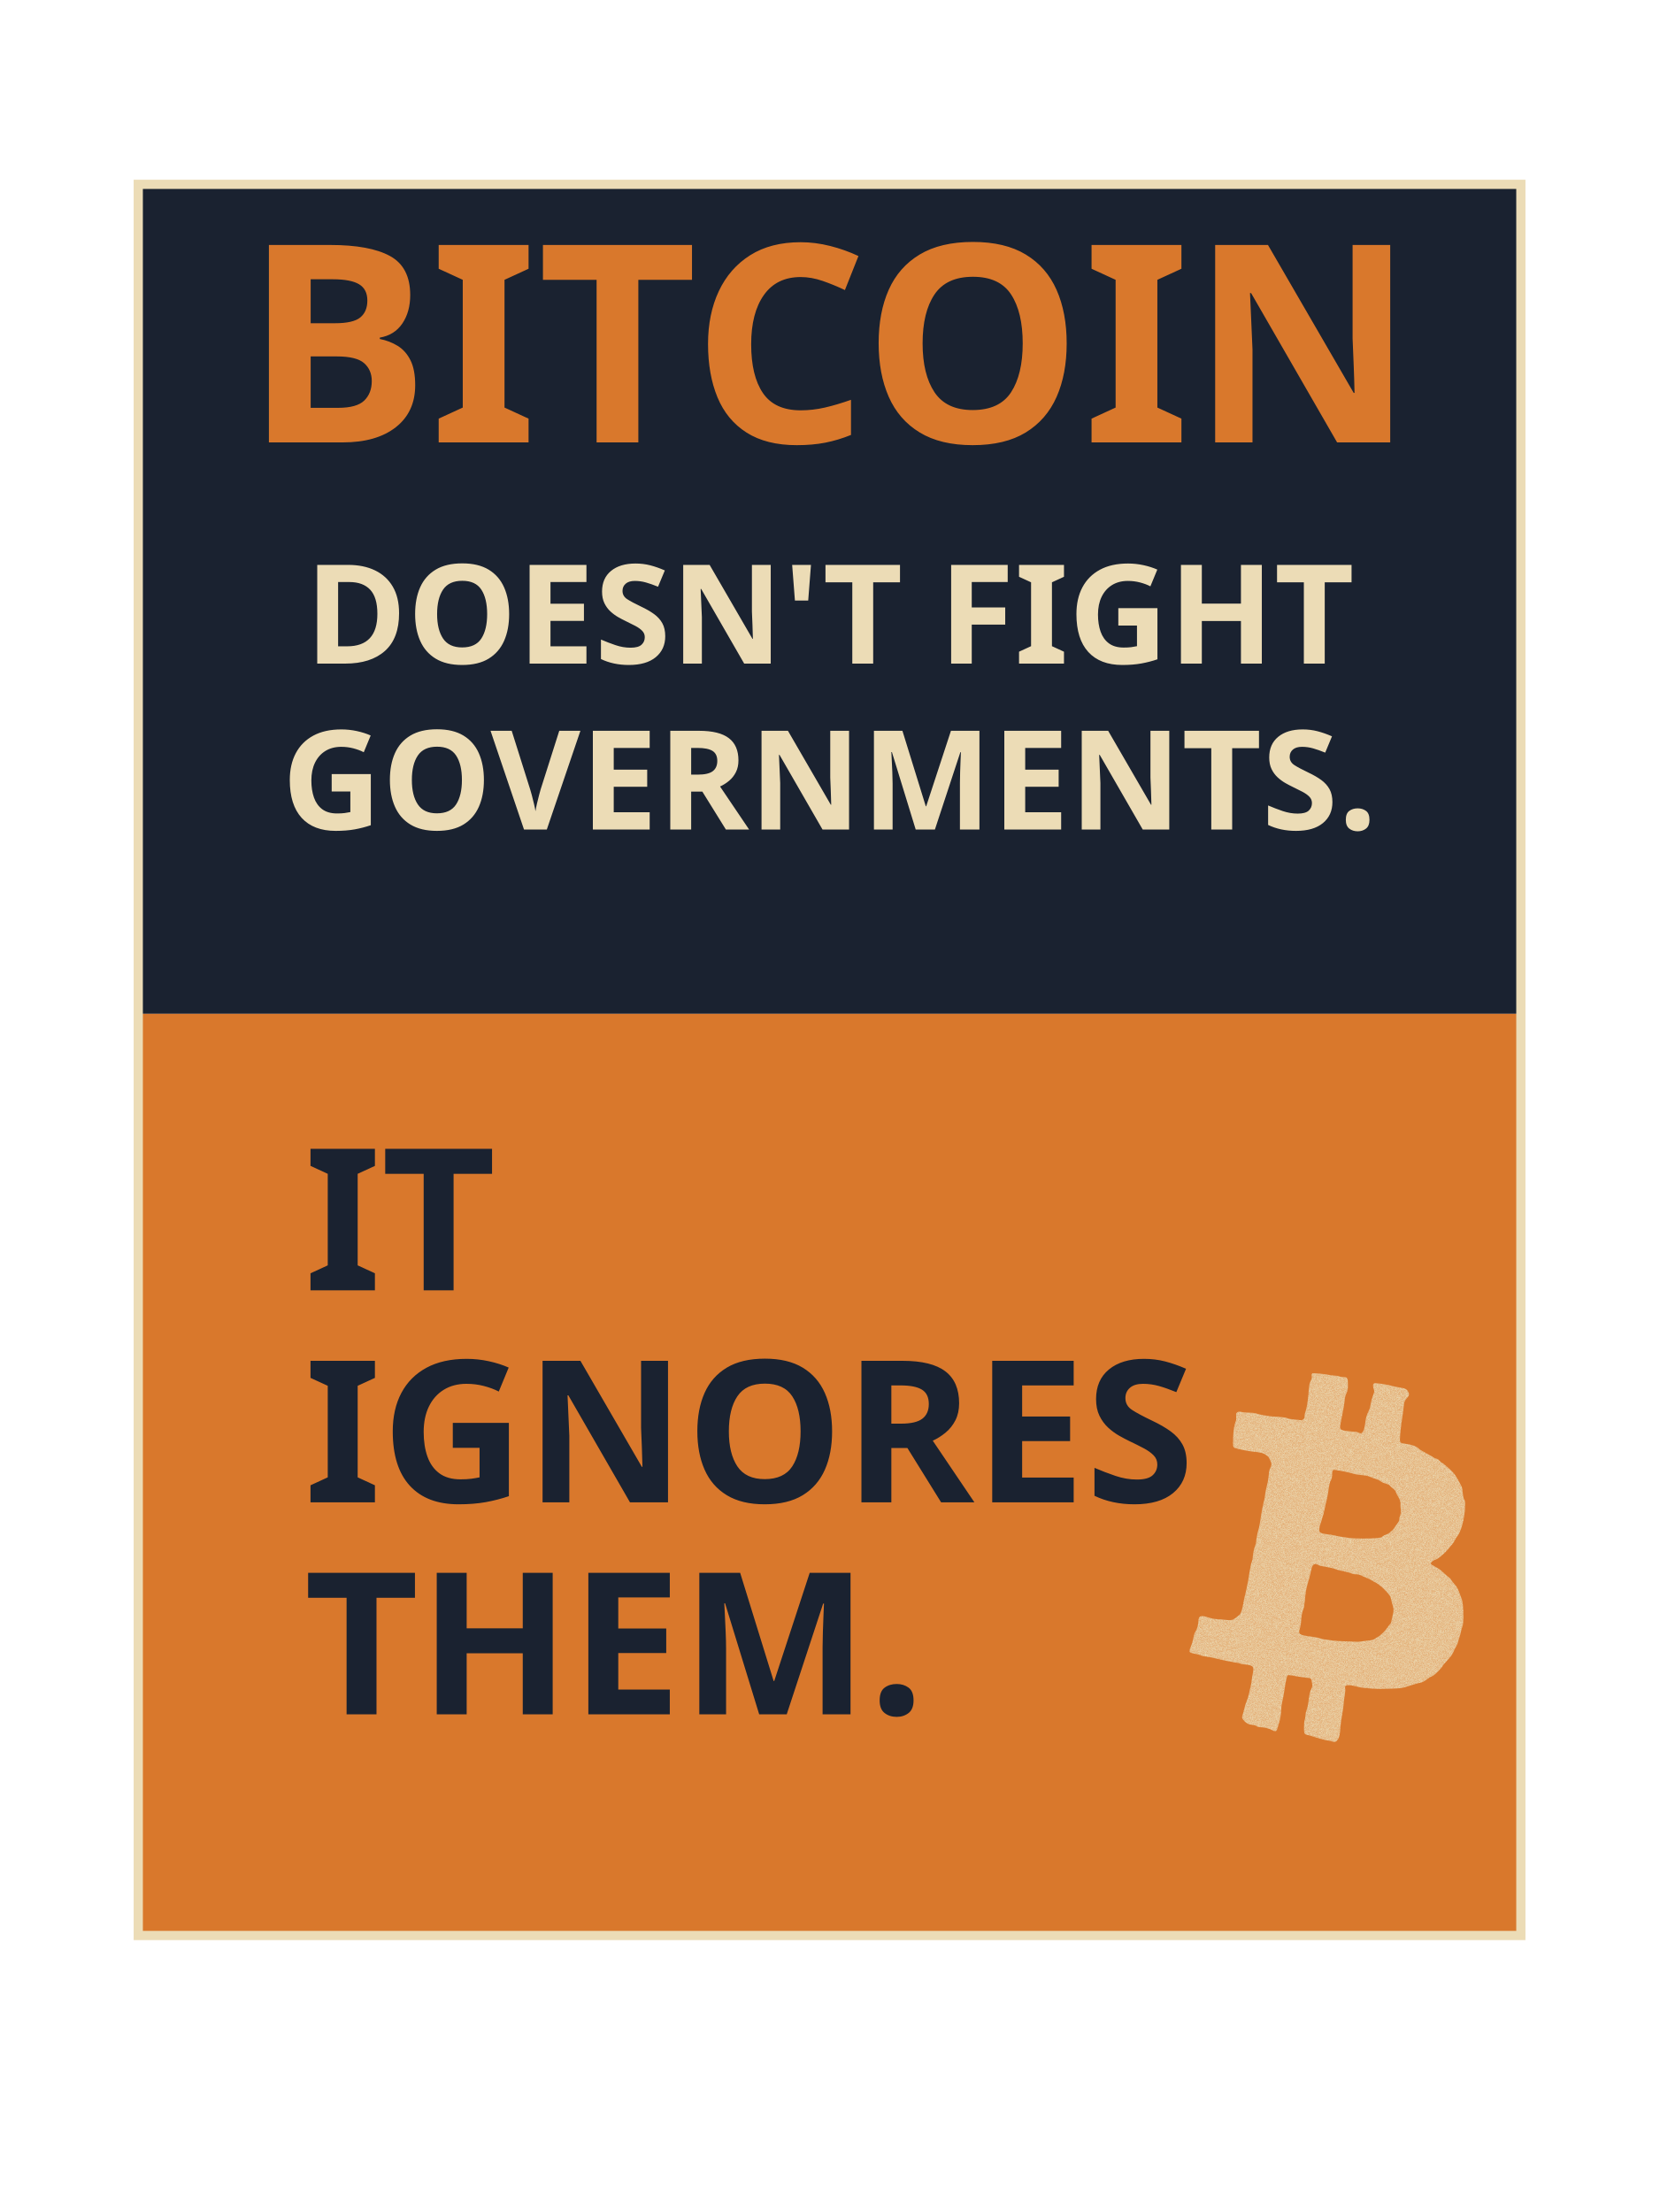
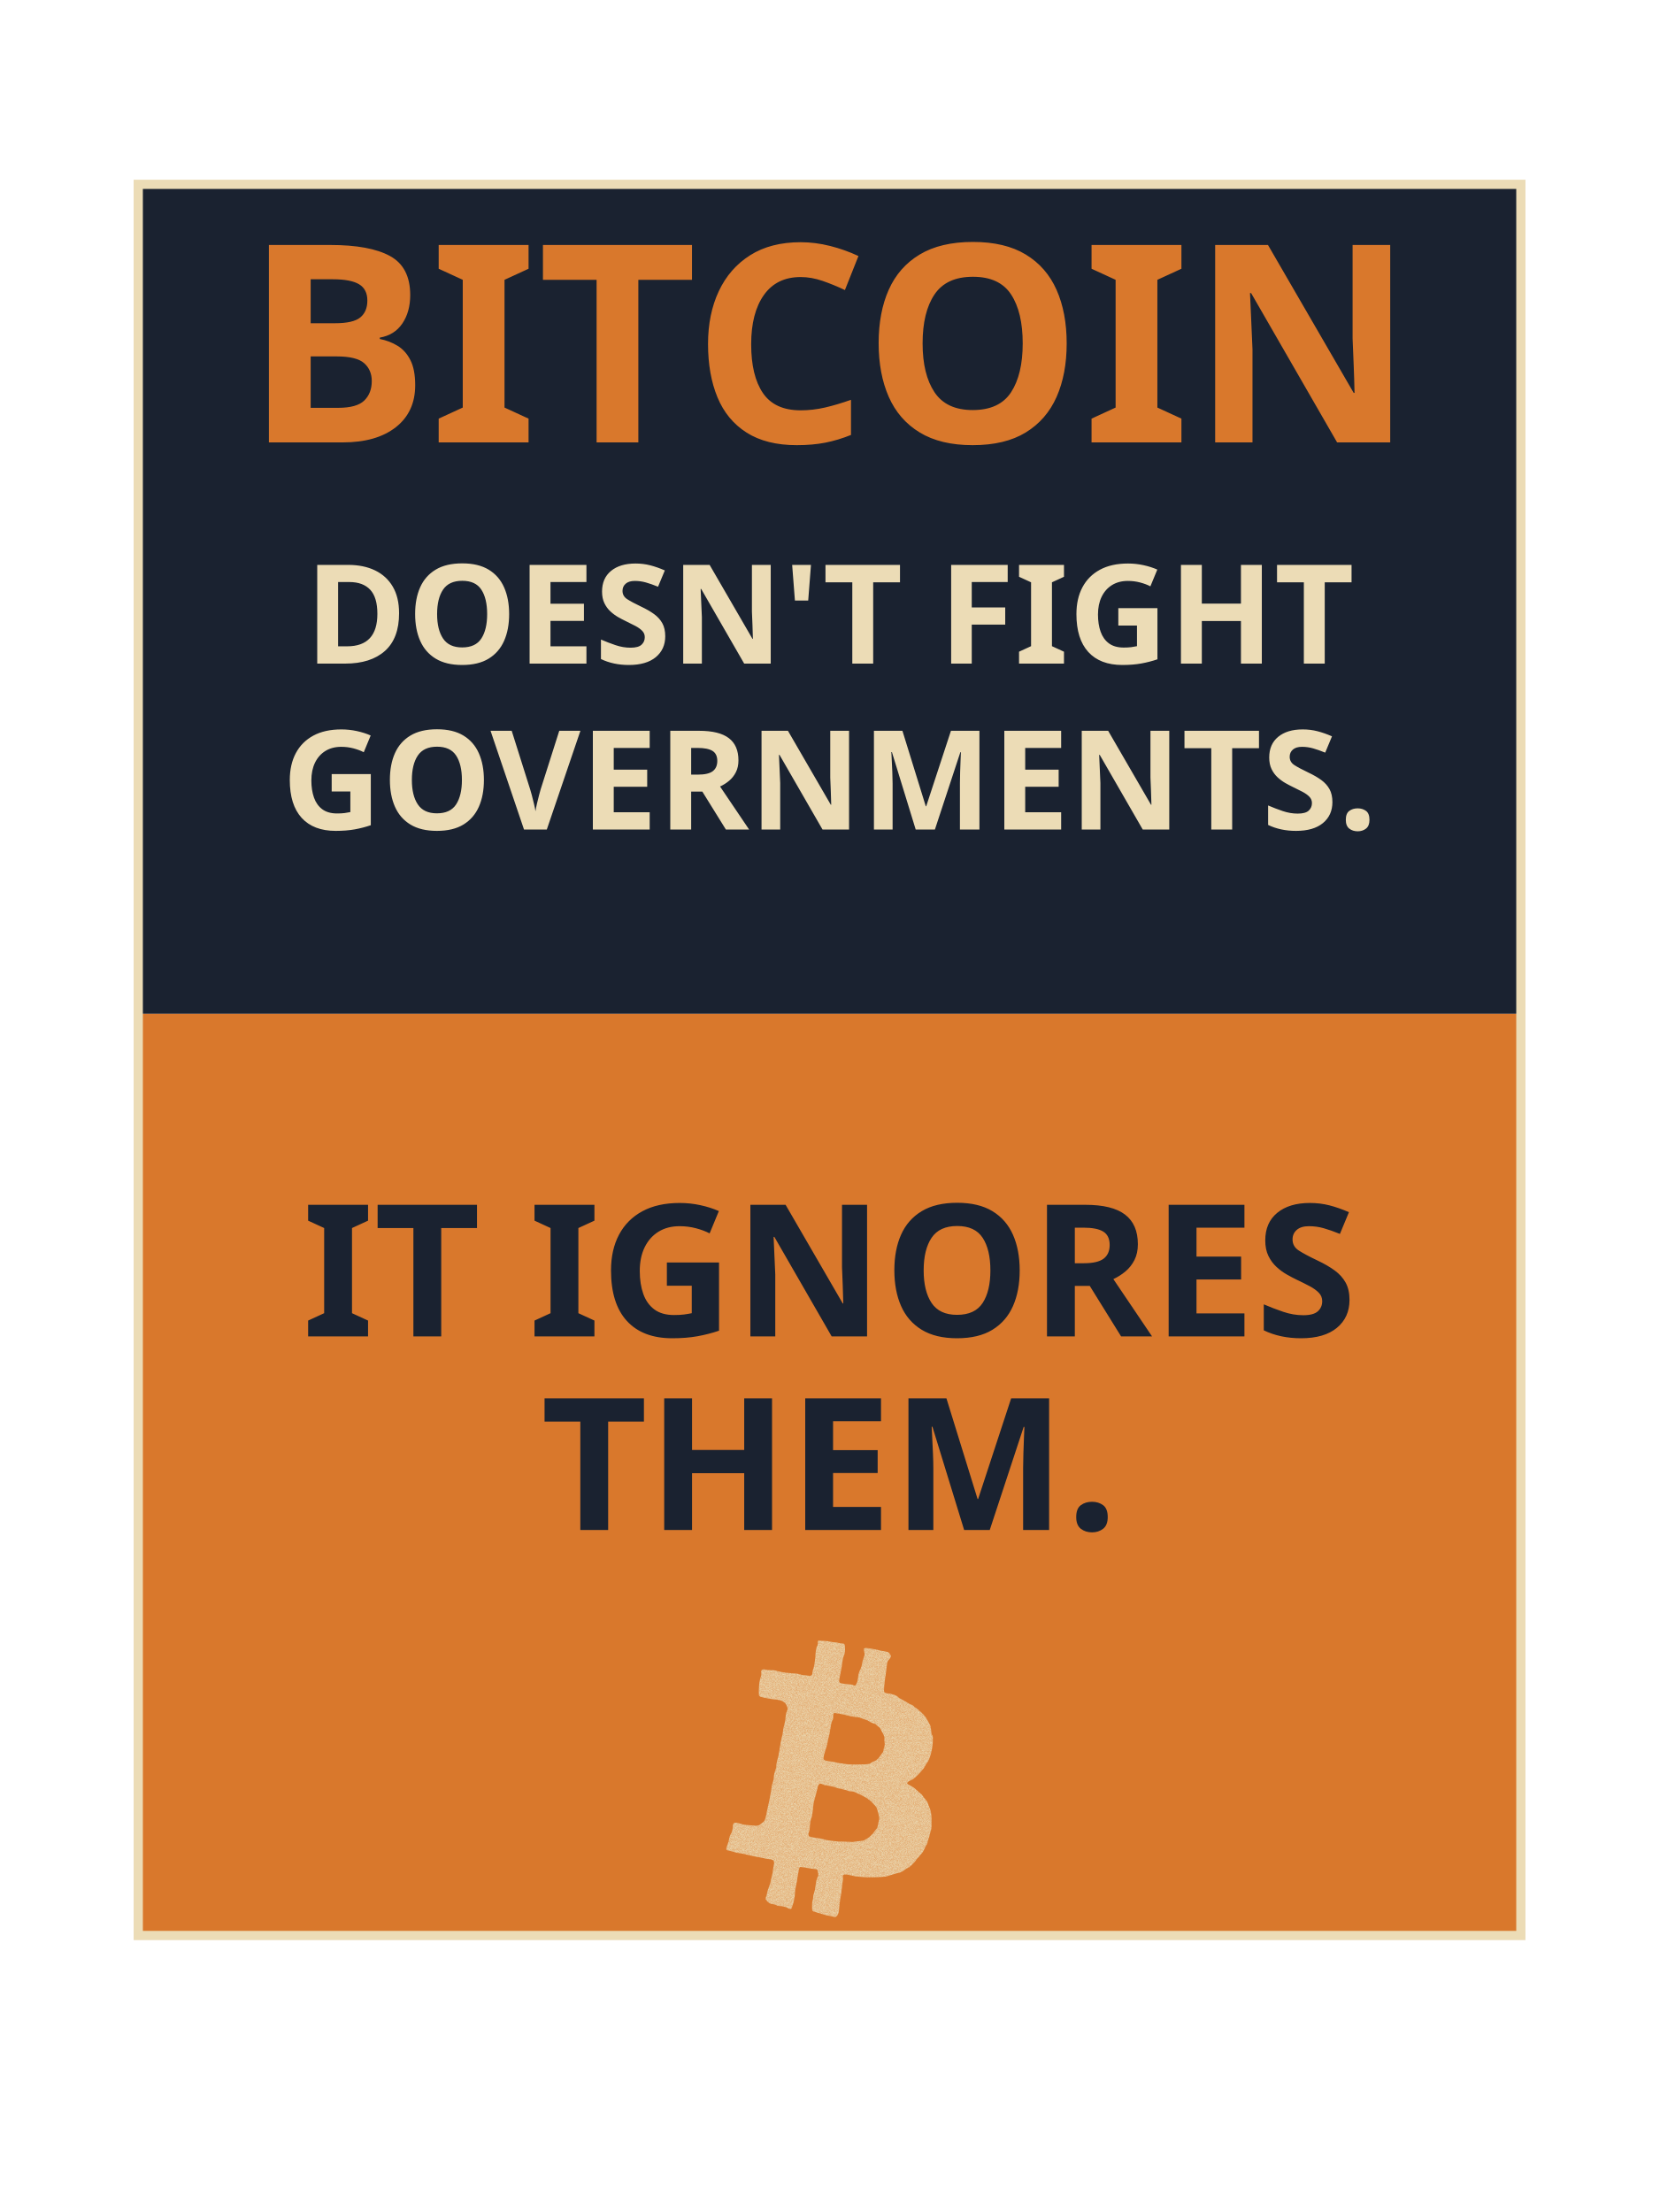
<svg xmlns="http://www.w3.org/2000/svg" width="1800" height="2400" viewBox="0 0 1800 2400">
  <defs>
    <filter id="grain" x="-5%" y="-5%" width="110%" height="110%">
      <feTurbulence type="fractalNoise" baseFrequency="1.4" numOctaves="1" seed="7" result="n" />
      <feColorMatrix in="n" type="matrix" values="0 0 0 0 0  0 0 0 0 0  0 0 0 0 0  0 0 0 -0.7 0.62" result="holes" />
      <feComposite in="SourceGraphic" in2="holes" operator="out" />
    </filter>
  </defs>
  <rect x="150" y="200" width="1500" height="900" fill="#1a2230" />
  <rect x="150" y="1100" width="1500" height="1000" fill="#d9782c" />
  <text x="900" y="480" font-family="Adwaita Sans" font-weight="900" font-size="300" fill="#d9782c" text-anchor="middle">BITCOIN</text>
  <text x="900" y="720" font-family="Adwaita Sans" font-weight="900" font-size="150" fill="#ecdcb6" text-anchor="middle">DOESN'T FIGHT</text>
  <text x="900" y="900" font-family="Adwaita Sans" font-weight="900" font-size="150" fill="#ecdcb6" text-anchor="middle">GOVERNMENTS.</text>
-   <text x="330" y="1400" font-family="Adwaita Sans" font-weight="900" font-size="215" fill="#1a2230" text-anchor="start">IT</text>
-   <text x="330" y="1630" font-family="Adwaita Sans" font-weight="900" font-size="215" fill="#1a2230" text-anchor="start">IGNORES</text>
-   <text x="330" y="1860" font-family="Adwaita Sans" font-weight="900" font-size="215" fill="#1a2230" text-anchor="start">THEM.</text>
-   <g transform="translate(1278.3,1318.1) scale(0.53505)" filter="url(#grain)">
+   <text x="900" y="1450" font-family="Adwaita Sans" font-weight="900" font-size="200" fill="#1a2230" text-anchor="middle">IT IGNORES</text>
+   <text x="900" y="1660" font-family="Adwaita Sans" font-weight="900" font-size="200" fill="#1a2230" text-anchor="middle">THEM.</text>
+   <g transform="translate(778.7,1651.1) scale(0.40128)" filter="url(#grain)">
    <path d="m 310.738,1067.478 c -2.069,-0.76 -6.569,-1.687 -10,-2.061 -3.431,-0.374 -12.313,-2.667 -19.738,-5.096 -7.425,-2.429 -15.518,-4.871 -17.984,-5.426 -7.554,-1.699 -8.016,-2.588 -8.016,-15.425 0,-7.417 0.508,-12.66 1.5,-15.471 0.825,-2.338 1.5,-6.522 1.5,-9.297 0,-2.988 0.984,-7.525 2.413,-11.124 1.382,-3.48 2.901,-10.353 3.554,-16.078 1.652,-14.485 2.957,-20.377 5.736,-25.881 2.151,-4.261 2.375,-5.657 1.764,-11 -0.385,-3.366 -1.315,-7.32 -2.066,-8.787 -1.238,-2.418 -1.999,-2.705 -8.133,-3.071 -3.722,-0.222 -13.872,-1.688 -22.557,-3.257 -13.63,-2.463 -15.973,-2.659 -17.128,-1.429 -1.379,1.468 -3.555,11.403 -5.569,25.425 -1.587,11.048 -3.988,24.034 -5.547,30 -0.719,2.75 -1.605,10.4 -1.97,17 -0.518,9.372 -1.429,14.628 -4.159,24 -1.923,6.6 -3.9,13.012 -4.395,14.25 -1.156,2.892 -5.044,2.968 -9.541,0.189 -4.898,-3.027 -16.049,-5.939 -22.744,-5.939 -4.373,0 -6.607,-0.54 -8.853,-2.139 -1.858,-1.323 -5.352,-2.394 -9.154,-2.807 -7.286,-0.79 -10.871,-2.543 -15.791,-7.721 -4.705,-4.952 -5.285,-7.154 -3.286,-12.473 0.901,-2.397 2.474,-8.269 3.495,-13.048 1.022,-4.779 3.206,-11.663 4.854,-15.298 1.648,-3.635 3.485,-9.4 4.082,-12.811 0.597,-3.411 1.94,-9.352 2.984,-13.202 1.044,-3.85 2.397,-11.05 3.006,-16 0.609,-4.95 1.762,-12.001 2.563,-15.669 2.511,-11.507 -0.198,-14.484 -14.394,-15.816 -4.933,-0.463 -9.8,-1.278 -10.816,-1.812 -1.016,-0.534 -3.872,-1.272 -6.347,-1.639 -2.475,-0.368 -6.525,-1.075 -9,-1.573 -2.475,-0.497 -8.55,-1.646 -13.5,-2.552 -4.95,-0.907 -13.725,-2.936 -19.5,-4.509 -5.775,-1.573 -14.635,-3.3 -19.689,-3.838 -5.054,-0.537 -10.561,-1.687 -12.239,-2.554 -1.677,-0.867 -6.542,-2.264 -10.811,-3.103 C 24.197,888.26 23,887.629 23,883.972 c 0,-1.689 0.689,-4.403 1.531,-6.031 2.313,-4.472 5.337,-14.655 6.517,-21.94 0.643,-3.973 2.052,-7.95 3.624,-10.23 3.182,-4.615 6.26,-15.565 6.299,-22.409 0.059,-10.347 5.21,-12.063 20.529,-6.838 4.4,1.501 10.475,2.824 13.5,2.941 3.025,0.117 10.9,0.81 17.5,1.542 17.008,1.885 17.292,1.799 31.093,-9.415 3.555,-2.888 6.257,-10.948 8.916,-26.591 0.888,-5.225 2.327,-11.975 3.197,-15 0.87,-3.025 2.227,-8.875 3.014,-13 0.788,-4.125 2.084,-10.65 2.88,-14.5 0.796,-3.85 2.317,-13.093 3.378,-20.539 1.07,-7.504 2.832,-15.528 3.954,-18 1.113,-2.453 2.033,-6.261 2.046,-8.461 0.033,-5.95 2.764,-19.349 5.031,-24.685 1.095,-2.577 1.991,-6.142 1.991,-7.922 0,-4.768 2.857,-19.856 4.525,-23.893 0.795,-1.925 2.14,-8.225 2.988,-14 2.993,-20.375 6.398,-38.422 9.137,-48.431 0.742,-2.712 1.35,-6.335 1.35,-8.051 0,-3.01 2.154,-13.53 5.327,-26.018 0.838,-3.3 1.82,-10.05 2.18,-15 0.463,-6.36 1.365,-10.522 3.075,-14.188 3.097,-6.643 3.042,-8.736 -0.431,-16.478 -2.398,-5.345 -3.747,-6.948 -8.507,-10.108 -6.001,-3.984 -9.923,-4.951 -27.143,-6.69 -8.844,-0.893 -29.843,-5.075 -34.639,-6.899 -4.956,-1.884 -5.178,-2.896 -4.589,-20.906 0.53,-16.202 2.027,-25.281 5.727,-34.732 0.724,-1.848 0.932,-5.191 0.544,-8.705 -0.544,-4.917 -0.349,-5.988 1.413,-7.75 2.206,-2.206 6.371,-2.631 10.477,-1.07 1.41,0.536 7.401,1.046 13.315,1.134 5.914,0.088 11.877,0.585 13.252,1.105 7.554,2.854 25.86,6.096 39,6.907 17.482,1.079 24.731,2.058 27.829,3.757 1.281,0.703 7.131,1.668 13,2.145 5.869,0.477 11.588,1.145 12.709,1.484 1.302,0.394 3.017,-0.154 4.75,-1.518 2.226,-1.751 2.712,-2.934 2.712,-6.593 0,-2.453 0.704,-6.133 1.565,-8.177 2.617,-6.217 5.654,-23.98 6.447,-37.718 0.866,-14.991 2.317,-22.638 5.178,-27.292 1.581,-2.572 1.883,-4.233 1.379,-7.596 -0.854,-5.695 0.703,-7.04 7.157,-6.185 2.626,0.348 8.149,0.756 12.274,0.906 4.125,0.15 10.65,1.029 14.5,1.952 3.85,0.923 9.7,1.703 13,1.732 3.3,0.029 7.125,0.696 8.5,1.482 1.401,0.801 5.222,1.445 8.693,1.465 8.606,0.049 9.307,1.21 9.307,15.411 0,9.949 -0.258,11.478 -2.868,17.027 -1.819,3.869 -3.119,8.655 -3.554,13.097 -1.072,10.922 -3.133,22.806 -8.152,47 -2.913,14.044 -2.224,14.865 14.244,16.955 6.694,0.85 13.669,1.548 15.5,1.551 1.831,0.003 4.619,0.678 6.194,1.5 1.575,0.822 3.643,1.494 4.595,1.494 4.153,0 8.01,-8.514 9.06,-20 0.864,-9.45 3.216,-17.864 7.078,-25.317 1.973,-3.808 3.315,-8.298 3.886,-13 0.479,-3.951 2.466,-11.552 4.414,-16.891 3.427,-9.39 3.495,-9.845 2.073,-13.876 C 395.662,351.624 395,348.22 395,346.353 c 0,-5.659 2.517,-6.102 19.271,-3.391 7.826,1.266 15.283,2.698 16.571,3.18 2.988,1.12 15.909,3.811 23.531,4.9 6.217,0.889 9.623,3.162 12.222,8.157 2.265,4.353 1.681,7.203 -2.44,11.909 -5.111,5.836 -5.792,7.334 -6.541,14.391 -0.895,8.431 -3.427,27.18 -5.266,39 -0.856,5.5 -1.972,15.6 -2.48,22.444 -1.117,15.058 -0.744,15.747 9.24,17.047 13.992,1.823 23.831,5.167 27.865,9.473 2.321,2.477 4.819,3.991 21.778,13.202 3.712,2.016 7.808,4.48 9.101,5.474 1.293,0.994 3.908,2.1 5.811,2.456 2.204,0.413 4.254,1.73 5.649,3.627 1.204,1.638 4.044,3.945 6.312,5.127 2.267,1.182 8.878,6.673 14.69,12.202 10.712,10.19 12.423,12.668 23.893,34.605 1.268,2.426 2.172,7.008 2.683,13.606 0.569,7.348 1.316,10.835 2.859,13.343 1.898,3.084 2.054,4.582 1.713,16.394 -0.645,22.349 -8.299,50.39 -15.968,58.5 -1.3,1.375 -3.319,4.75 -4.487,7.5 -1.168,2.75 -3.83,6.8 -5.917,9 -2.087,2.2 -5.445,6.216 -7.464,8.923 -2.019,2.708 -5.573,6.497 -7.898,8.421 -2.325,1.924 -6.252,5.373 -8.727,7.664 -2.534,2.346 -6.337,4.686 -8.705,5.355 -5.439,1.538 -10.496,5.754 -10.097,8.419 0.212,1.414 2.996,3.394 9.302,6.616 6.655,3.4 11.214,6.711 17.5,12.708 4.675,4.461 9.418,8.589 10.54,9.174 1.122,0.585 2.691,2.336 3.488,3.891 0.796,1.555 4.04,5.745 7.207,9.31 3.677,4.139 6.358,8.296 7.417,11.5 0.912,2.76 3.2,8.617 5.084,13.017 2.829,6.604 3.661,10.269 4.768,21 1.451,14.066 0.771,36.398 -1.218,40.02 -0.61,1.111 -1.814,5.386 -2.675,9.5 -0.861,4.114 -2.424,9.73 -3.473,12.48 -1.049,2.75 -2.217,6.877 -2.597,9.172 -0.38,2.295 -2.04,6.301 -3.69,8.903 -1.65,2.602 -3.88,6.963 -4.956,9.692 -2.61,6.62 -6.183,11.62 -15.291,21.39 -4.182,4.486 -7.604,8.709 -7.604,9.385 0,0.675 -4.068,5.377 -9.041,10.447 -6.647,6.779 -10.106,9.538 -13.062,10.424 -2.212,0.663 -5.815,2.825 -8.007,4.806 -4.099,3.703 -12.812,8.285 -15.739,8.277 -1.706,-0.005 -15.244,3.867 -23.151,6.621 -11.864,4.133 -14.835,4.55 -38.5,5.403 -14.975,0.54 -27.572,0.5 -33.5,-0.107 -5.225,-0.535 -13.1,-1.234 -17.5,-1.552 -4.4,-0.318 -11.912,-1.68 -16.694,-3.025 -10.316,-2.903 -18.737,-3.461 -21.218,-1.406 -1.387,1.149 -1.598,2.361 -1.075,6.168 0.394,2.862 0.052,7.84 -0.863,12.57 -0.833,4.308 -1.79,12.107 -2.126,17.332 -0.337,5.225 -1.906,16.25 -3.488,24.5 -1.582,8.25 -3.143,20.175 -3.469,26.5 -0.659,12.784 -2.592,19.736 -6.719,24.159 -2.93,3.14 -5.365,3.429 -11.11,1.319 z  M 371.5,864.972 c 3.3,-0.559 9.978,-1.399 14.839,-1.866 6.679,-0.642 9.49,-1.374 11.5,-2.997 1.463,-1.182 4.474,-2.981 6.69,-3.998 4.612,-2.118 15.527,-12.689 19.216,-18.61 1.37,-2.2 3.784,-5.367 5.363,-7.037 2.062,-2.181 3.041,-4.437 3.472,-8 0.33,-2.73 1.196,-6.988 1.924,-9.463 2.519,-8.562 2.665,-14.194 0.528,-20.405 -1.093,-3.177 -2.635,-8.904 -3.426,-12.728 -1.349,-6.52 -1.921,-7.483 -9.186,-15.486 -4.261,-4.694 -8.823,-9.287 -10.137,-10.207 -1.314,-0.92 -4.176,-3.109 -6.359,-4.863 -2.183,-1.754 -4.972,-3.504 -6.197,-3.887 -1.225,-0.383 -4.199,-2.048 -6.608,-3.698 -2.409,-1.65 -7.809,-4.316 -12,-5.924 -4.191,-1.608 -9.108,-3.796 -10.927,-4.862 C 367.916,729.604 365.019,729 360.893,729 c -3.637,0 -7.25,-0.653 -9.193,-1.663 -1.76,-0.914 -5.9,-2.219 -9.2,-2.899 -14.502,-2.987 -20.936,-4.613 -23.493,-5.935 -1.507,-0.779 -5.388,-1.891 -8.624,-2.471 -3.236,-0.579 -8.808,-1.715 -12.383,-2.522 -3.575,-0.808 -7.407,-1.478 -8.515,-1.49 -1.108,-0.011 -3.694,-0.921 -5.746,-2.021 -7.592,-4.069 -11.66,-1.474 -13.814,8.811 -1.745,8.331 -6.552,26.994 -8.291,32.189 -2.042,6.101 -3.426,14.843 -4.986,31.5 -0.832,8.886 -1.925,15.177 -2.991,17.223 -2.231,4.28 -4.656,17.27 -4.656,24.938 -9e-5,3.388 -0.894,9.013 -1.987,12.5 -4.356,13.895 -3.16,14.791 24.487,18.344 7.168,0.921 14.57,2.459 16.5,3.428 2.046,1.027 8.278,2.257 15,2.96 6.325,0.662 12.625,1.463 14,1.779 1.375,0.317 12.175,0.882 24,1.256 11.825,0.374 22.175,0.766 23,0.87 0.825,0.104 4.2,-0.268 7.5,-0.827 z m 30.398,-209.464 c 8.177,-0.721 9.803,-1.184 12.517,-3.567 1.715,-1.506 5.136,-3.28 7.602,-3.942 5.28,-1.418 13.222,-8.255 17.09,-14.713 1.434,-2.393 3.515,-5.349 4.625,-6.569 2.814,-3.091 4.268,-6.164 4.268,-9.021 0,-1.339 0.893,-5.231 1.985,-8.648 1.707,-5.345 1.847,-7.187 0.995,-13.188 -0.544,-3.836 -0.719,-8.053 -0.388,-9.37 0.758,-3.02 -1.933,-11.242 -5.302,-16.199 -1.417,-2.085 -3.233,-5.714 -4.035,-8.063 -1.046,-3.064 -2.674,-5.108 -5.76,-7.231 -2.366,-1.628 -5.15,-4.125 -6.188,-5.549 -1.338,-1.836 -3.795,-3.102 -8.447,-4.351 -3.794,-1.018 -8.205,-3.073 -10.461,-4.872 -2.308,-1.841 -6.784,-3.903 -10.964,-5.052 -3.885,-1.068 -9.03,-2.945 -11.433,-4.171 -3.239,-1.653 -7.359,-2.479 -15.936,-3.197 -6.589,-0.551 -13.934,-1.816 -17.067,-2.938 -5.161,-1.849 -27.322,-6.403 -36.737,-7.55 -3.88,-0.473 -4.322,-0.292 -5.25,2.149 -0.557,1.466 -1.013,5.279 -1.013,8.474 0,4.395 -0.632,6.94 -2.597,10.456 -2.052,3.671 -3.099,8.161 -4.987,21.376 -1.314,9.201 -3.27,19.308 -4.345,22.46 -1.075,3.152 -2.496,9.452 -3.156,14 -0.661,4.548 -3.386,14.658 -6.058,22.466 -5.76,16.839 -6.356,23.274 -2.397,25.868 1.353,0.886 5.519,1.996 9.259,2.465 10.155,1.275 20.517,2.997 21.429,3.56 1.184,0.732 17.84,3.431 29.352,4.757 11.37,1.309 39.411,1.393 53.398,0.16 z" fill="#ecdcb6" />
  </g>
  <rect x="150" y="200" width="1500" height="1900" fill="none" stroke="#ecdcb6" stroke-width="10" />
</svg>
